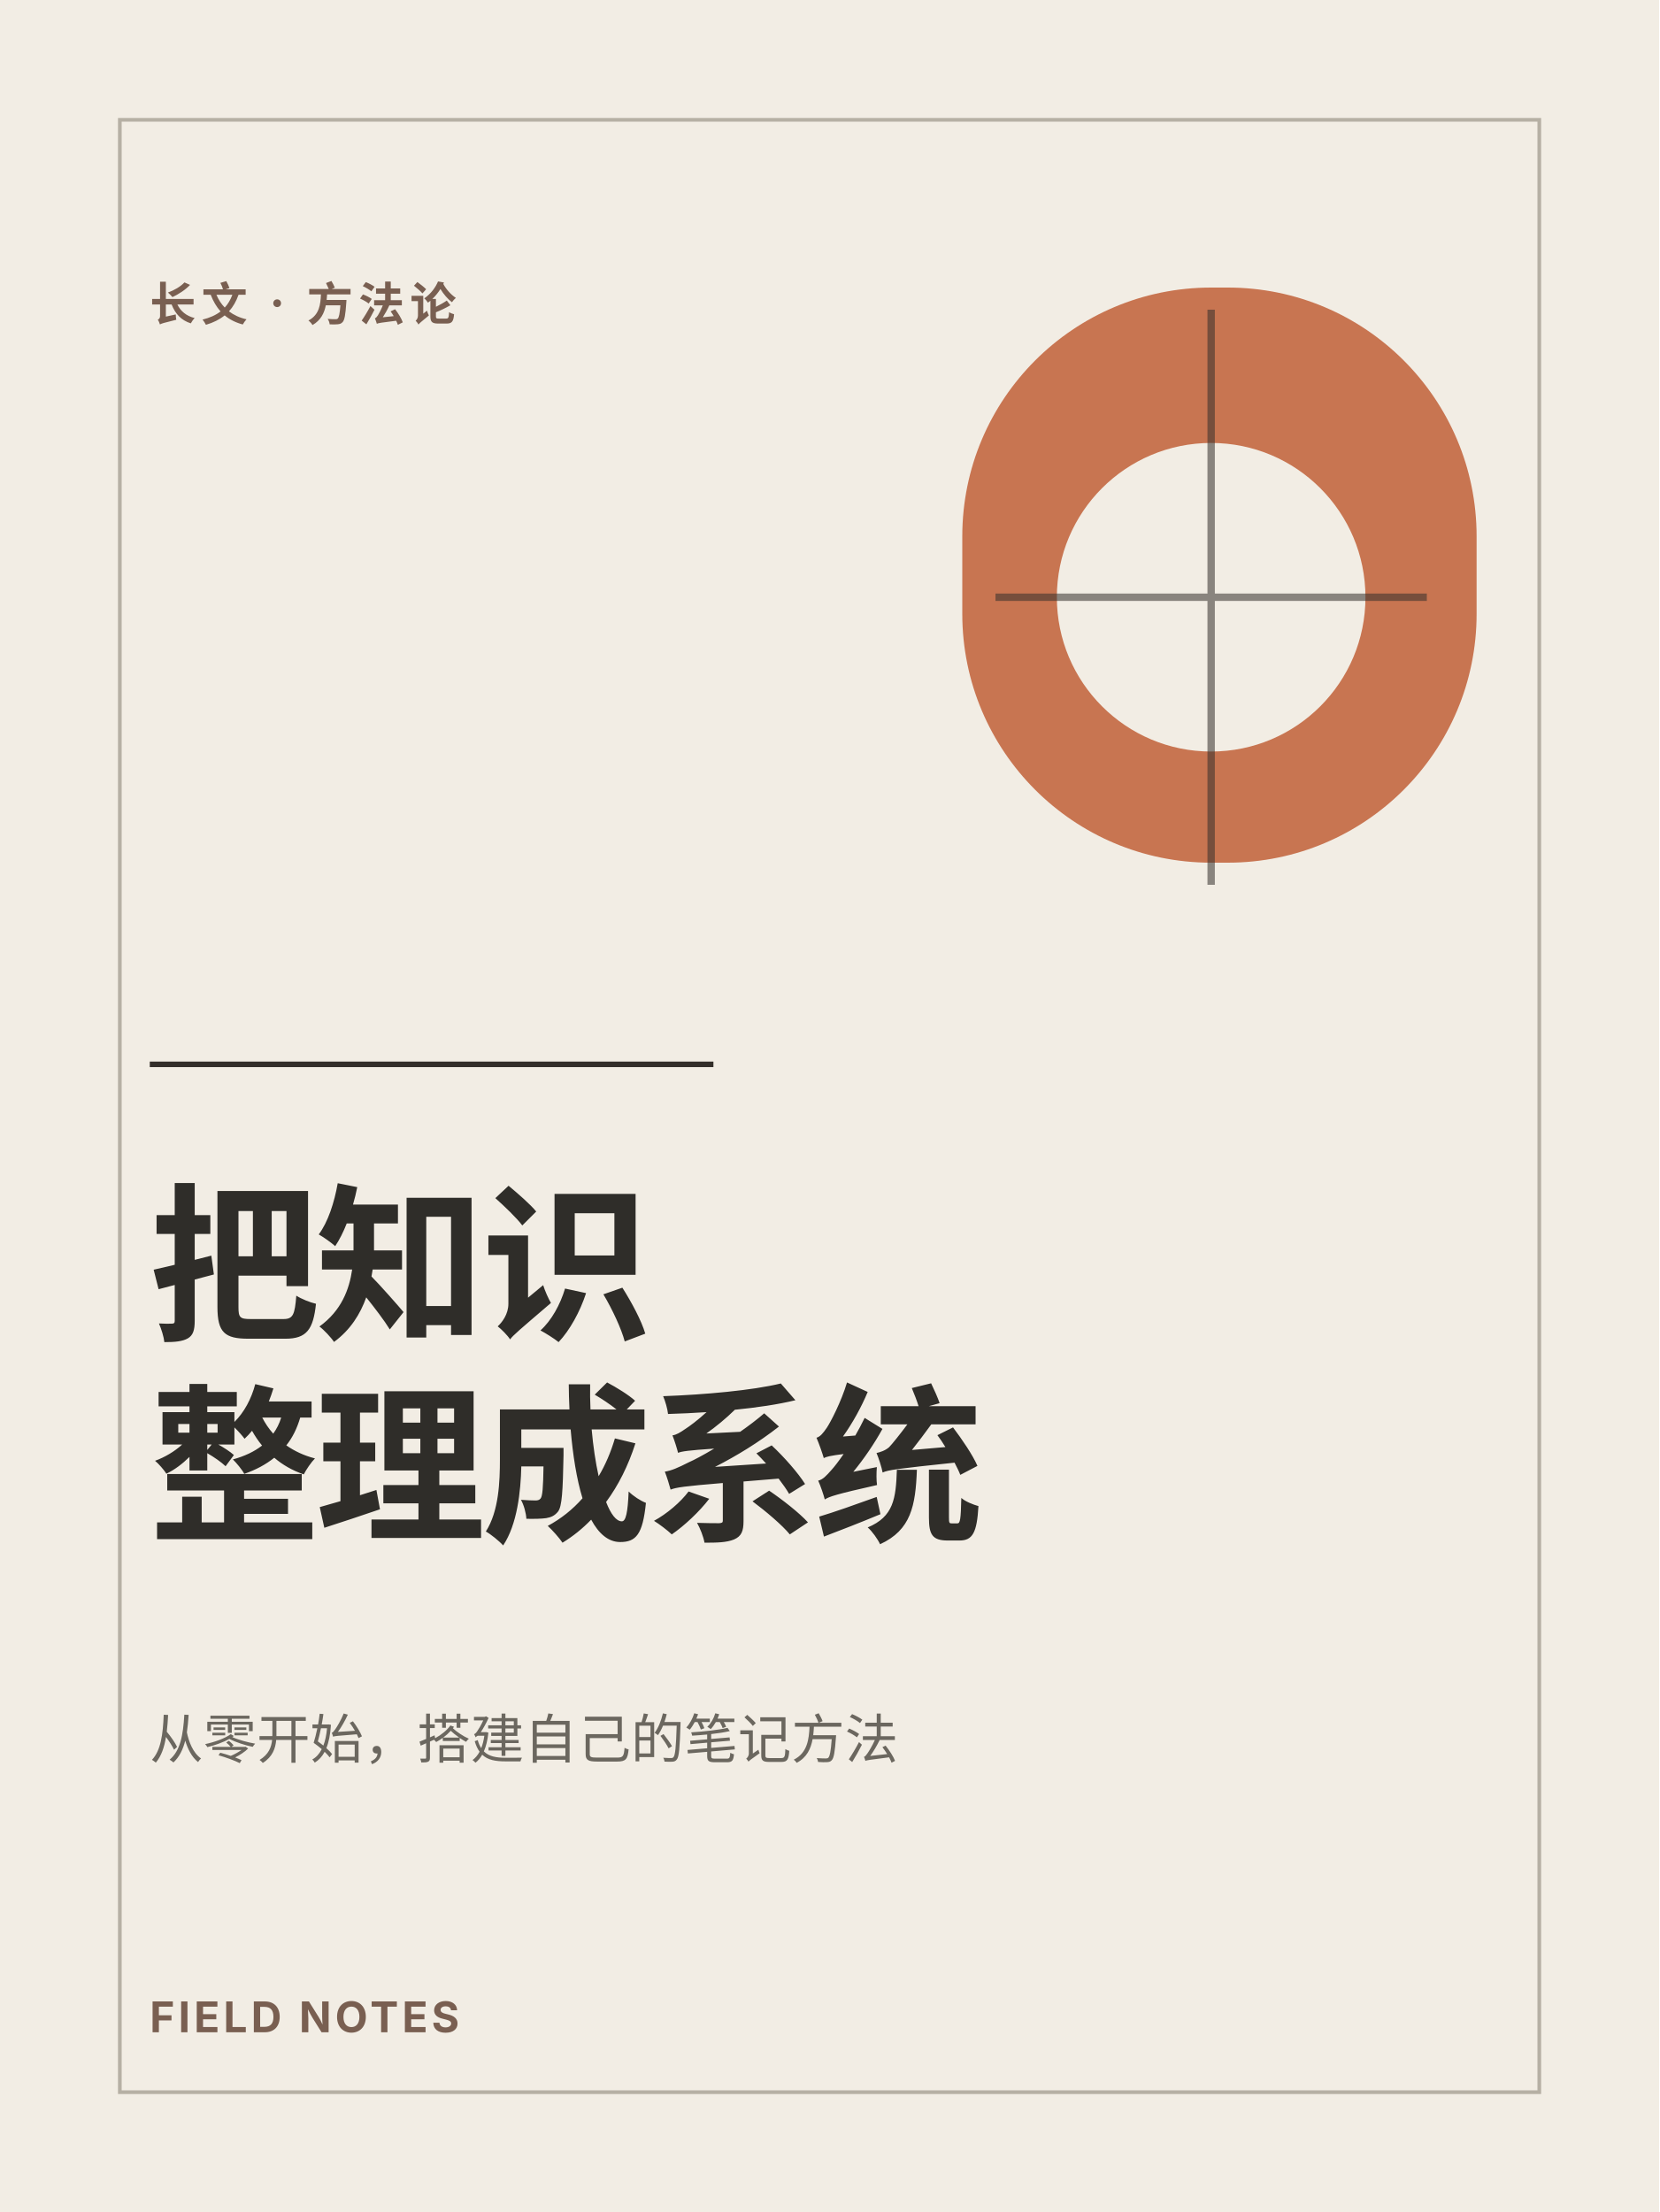
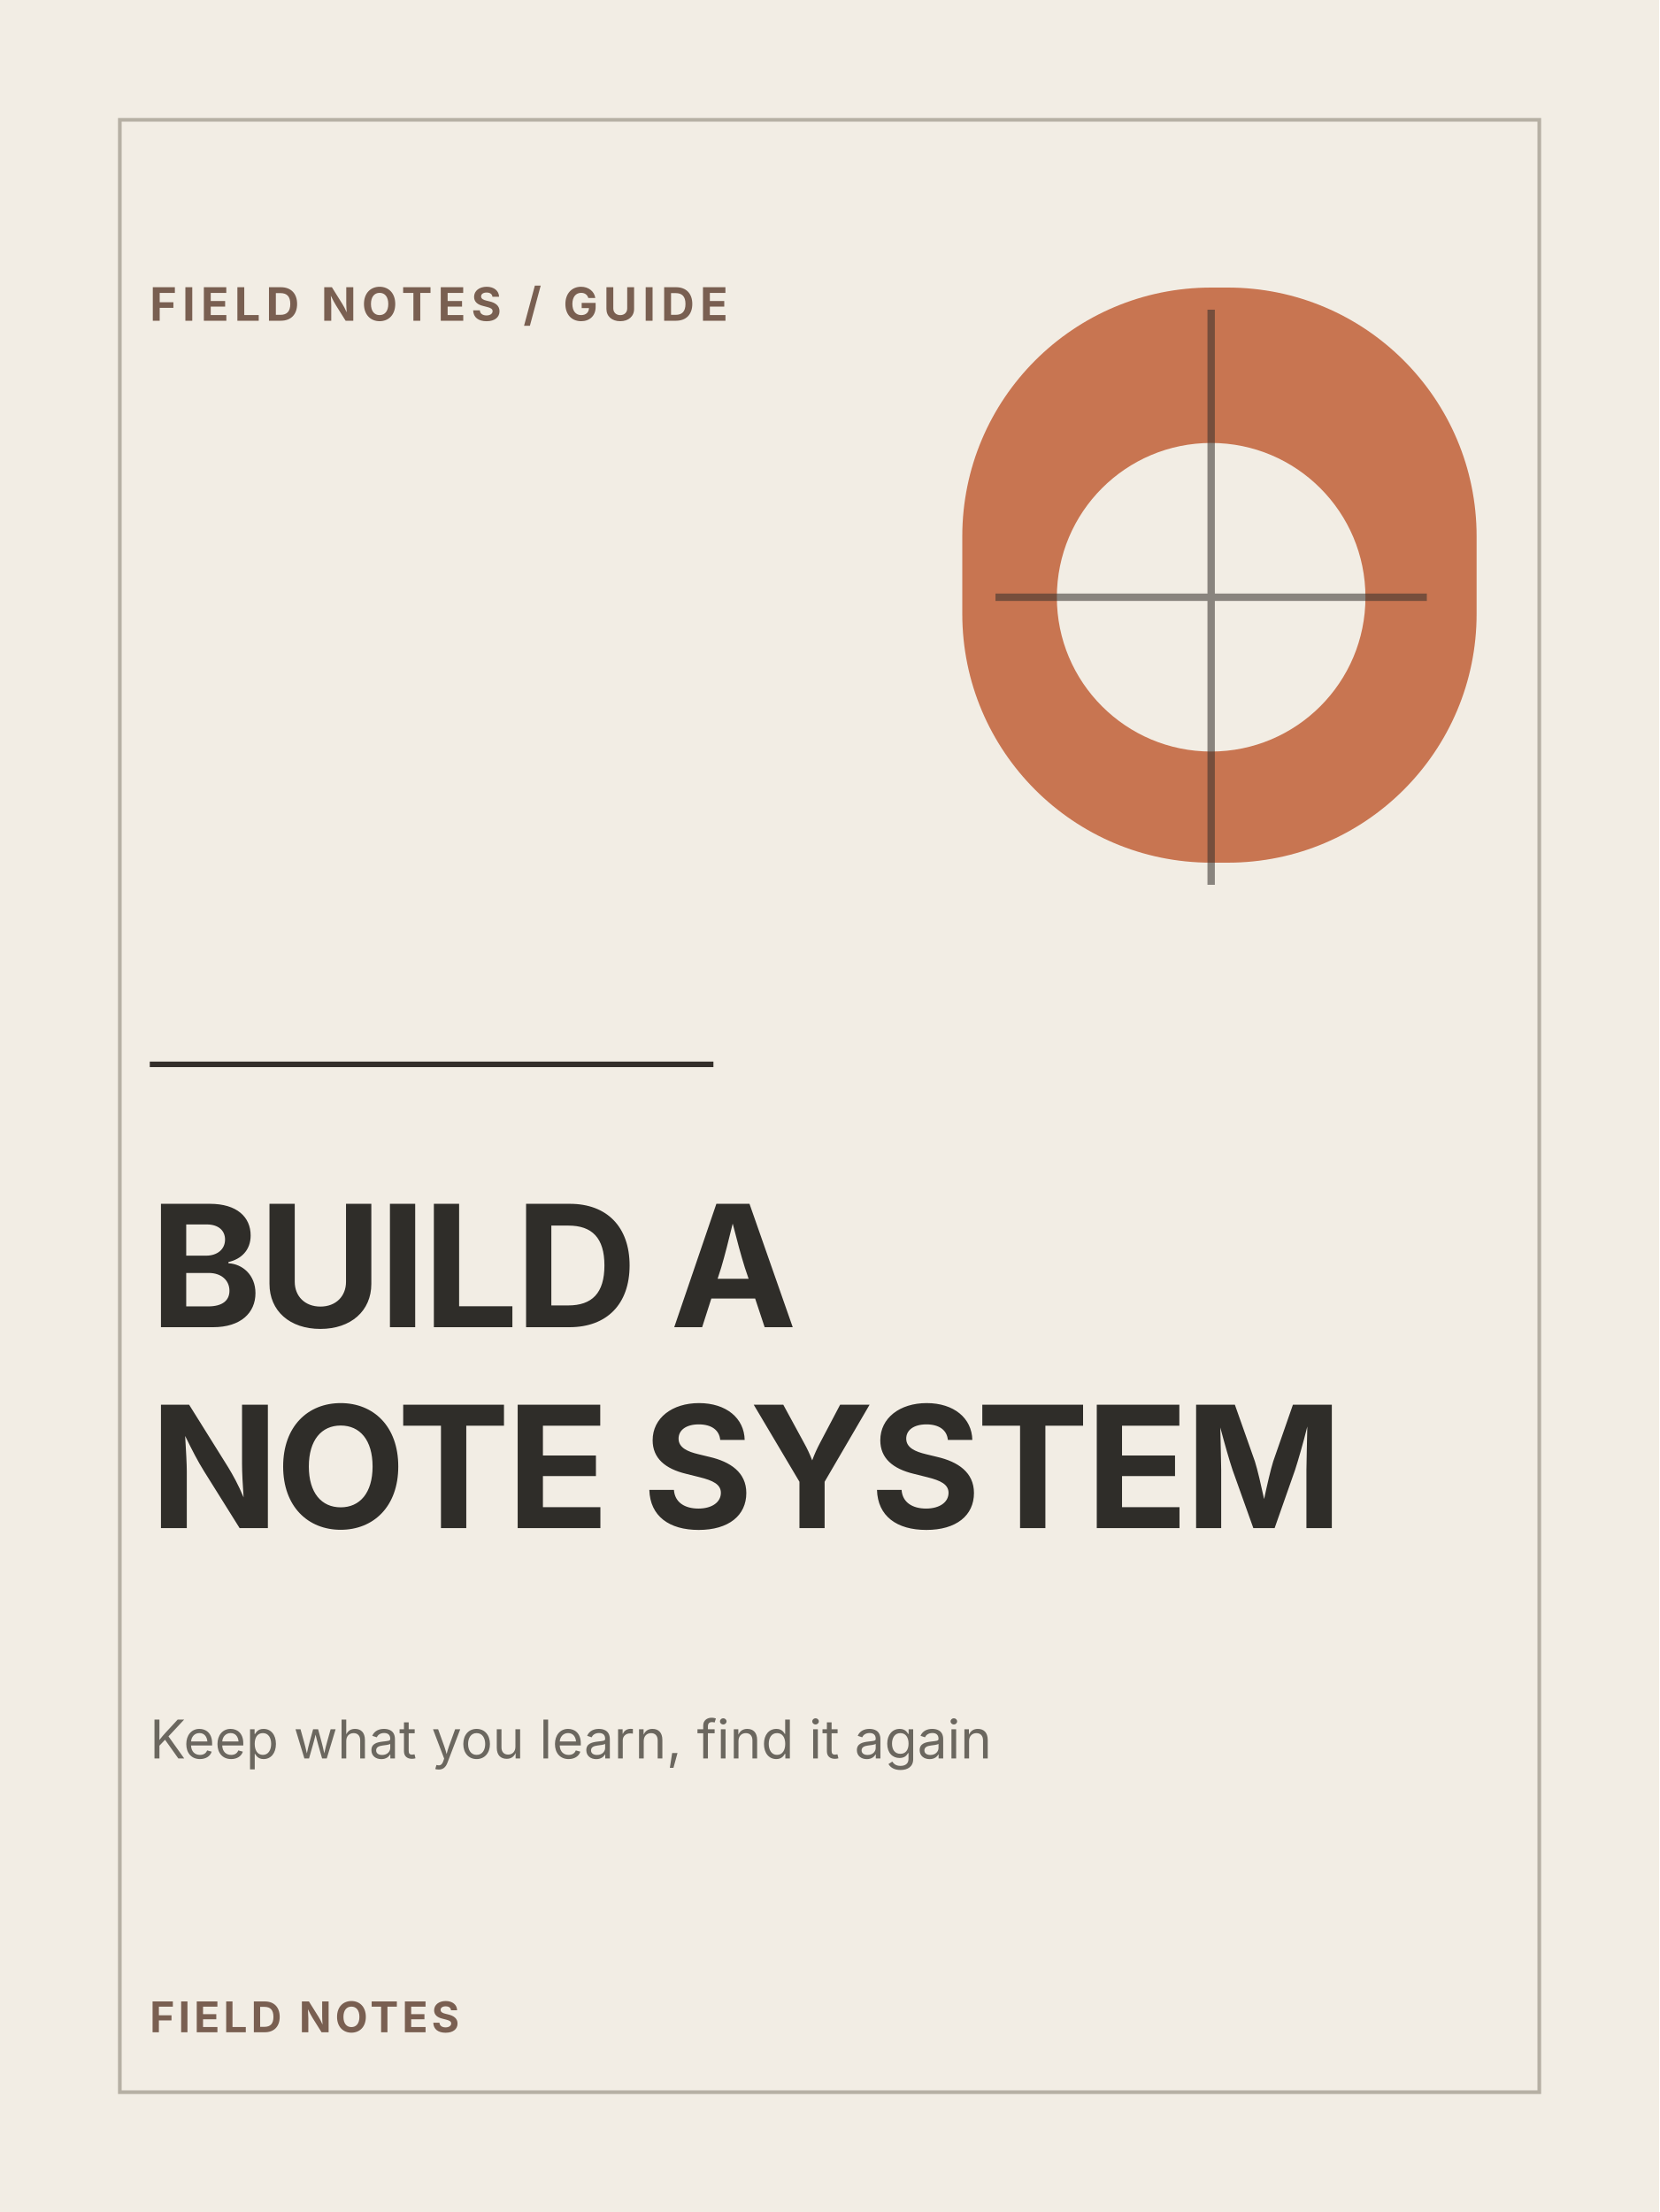
- <svg xmlns="http://www.w3.org/2000/svg" width="900" height="1200" viewBox="0 0 900 1200" role="img" aria-label="把知识 整理成系统">
+ <svg xmlns="http://www.w3.org/2000/svg" width="900" height="1200" viewBox="0 0 900 1200" role="img" aria-label="BUILD A NOTE SYSTEM">
  <defs>
    <linearGradient id="grain" x1="0" y1="0" x2="1" y2="1">
      <stop stop-color="#C56C47" />
      <stop offset="1" stop-color="#E79965" />
    </linearGradient>
    <pattern id="dots" width="22" height="22" patternUnits="userSpaceOnUse">
      <circle cx="2" cy="2" r="1.4" fill="currentColor" opacity=".14" />
    </pattern>
  </defs>
  <rect width="900" height="1200" fill="#F2EDE4" />
  <rect x="65" y="65" width="770" height="1070" fill="none" stroke="#B6B0A4" stroke-width="2" />
  <rect x="522" y="156" width="279" height="312" rx="135" fill="#C56C47" opacity=".93" />
  <circle cx="657" cy="324" r="83.7" fill="#F2EDE4" />
  <path d="M 657 168 V 480 M 540 324 H 774" stroke="#332E29" stroke-width="4" opacity=".55" />
-   <text x="81.25" y="174" fill="#795F51" font-size="25" font-weight="700" letter-spacing="3" font-family="Inter, Avenir Next, Noto Sans CJK SC, PingFang SC, Microsoft YaHei, sans-serif">长文 · 方法论</text>
+   <text x="81.25" y="174" fill="#795F51" font-size="25" font-weight="700" letter-spacing="3" font-family="Inter, Avenir Next, Noto Sans CJK SC, PingFang SC, Microsoft YaHei, sans-serif">FIELD NOTES  /  GUIDE</text>
  <line x1="81.25" y1="577.4" x2="387" y2="577.4" stroke="#332E29" stroke-width="3" />
-   <text x="81.25" y="720" fill="#2F2D29" font-size="92" font-weight="750" letter-spacing="-2" font-family="Inter, Avenir Next, Noto Sans CJK SC, PingFang SC, Microsoft YaHei, sans-serif">把知识</text>
-   <text x="81.25" y="829" fill="#2F2D29" font-size="92" font-weight="750" letter-spacing="-2" font-family="Inter, Avenir Next, Noto Sans CJK SC, PingFang SC, Microsoft YaHei, sans-serif">整理成系统</text>
-   <text x="81.25" y="953.95" fill="#6B675F" font-size="29" font-family="Inter, Avenir Next, Noto Sans CJK SC, PingFang SC, Microsoft YaHei, sans-serif">从零开始，搭建自己的笔记方法</text>
+   <text x="81.25" y="720" fill="#2F2D29" font-size="92" font-weight="750" letter-spacing="-2" font-family="Inter, Avenir Next, Noto Sans CJK SC, PingFang SC, Microsoft YaHei, sans-serif">BUILD A</text>
+   <text x="81.25" y="829" fill="#2F2D29" font-size="92" font-weight="750" letter-spacing="-2" font-family="Inter, Avenir Next, Noto Sans CJK SC, PingFang SC, Microsoft YaHei, sans-serif">NOTE SYSTEM</text>
+   <text x="81.25" y="953.95" fill="#6B675F" font-size="29" font-family="Inter, Avenir Next, Noto Sans CJK SC, PingFang SC, Microsoft YaHei, sans-serif">Keep what you learn, find it again</text>
  <text x="81.25" y="1102.5" fill="#795F51" font-size="23" font-weight="700" letter-spacing="2" font-family="Inter, Avenir Next, Noto Sans CJK SC, PingFang SC, Microsoft YaHei, sans-serif">FIELD NOTES</text>
</svg>
